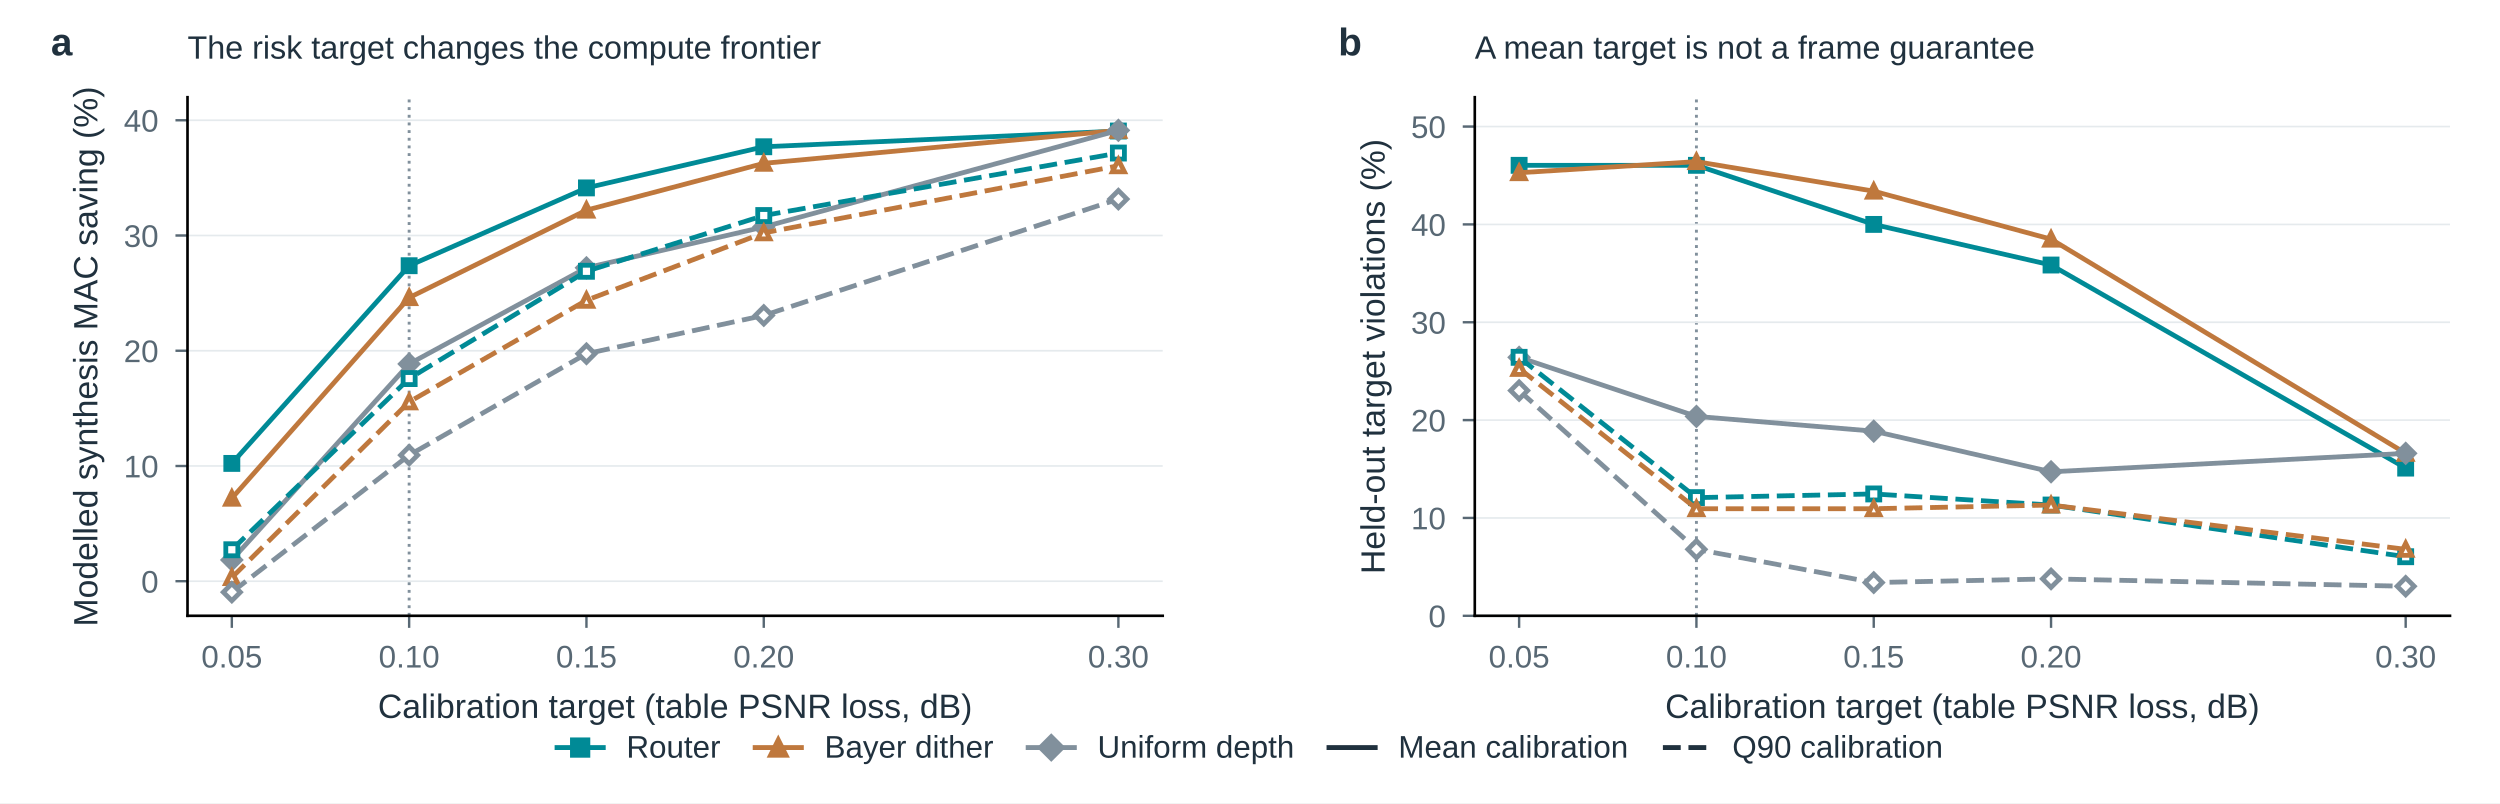
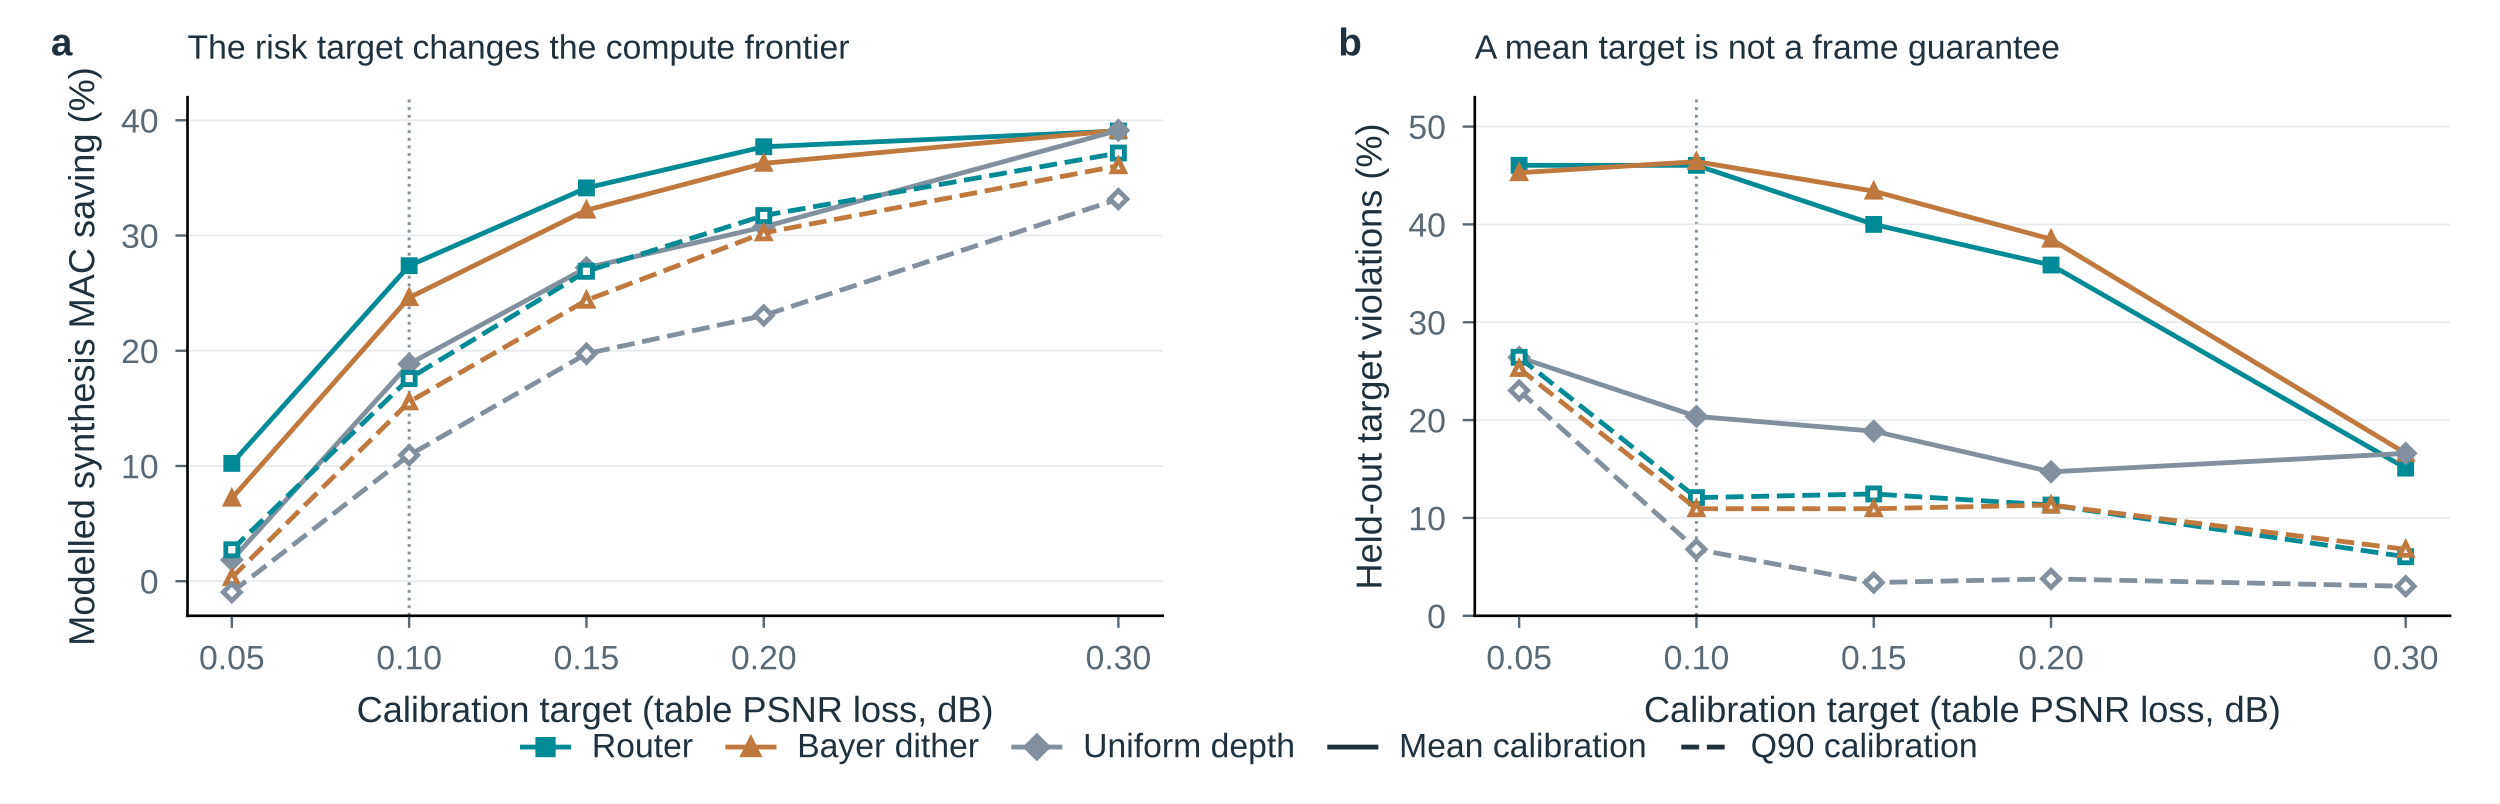
<svg xmlns="http://www.w3.org/2000/svg" xmlns:xlink="http://www.w3.org/1999/xlink" width="518.74pt" height="166.656pt" viewBox="0 0 518.74 166.656" version="1.1">
  <defs>
    <style type="text/css">*{stroke-linejoin: round; stroke-linecap: butt}</style>
  </defs>
  <g id="figure_1">
    <g id="patch_1">
      <path d="M 0 166.656 L 518.74 166.656 L 518.74 0 L 0 0 z " style="fill: #ffffff" />
    </g>
    <g id="axes_1">
      <g id="patch_2">
        <path d="M 38.906 127.774 L 241.259 127.774 L 241.259 20.171 L 38.906 20.171 z " style="fill: #ffffff" />
      </g>
      <g id="line2d_1">
-         <path d="M 84.895 127.774 L 84.895 20.171 " clip-path="url(#p15aeeb76e7)" style="fill: none; stroke-dasharray: 0.6,0.99; stroke-dashoffset: 0; stroke: #81909c; stroke-width: 0.6" />
+         <path d="M 84.895 127.774 L 84.895 20.171 " clip-path="url(#p3a3e475bf5)" style="fill: none; stroke-dasharray: 0.6,0.99; stroke-dashoffset: 0; stroke: #81909c; stroke-width: 0.6" />
      </g>
      <g id="matplotlib.axis_1">
        <g id="xtick_1">
          <g id="line2d_2">
            <defs>
              <path id="m399702b5b7" d="M 0 0 L 0 2.5 " style="stroke: #586874; stroke-width: 0.5" />
            </defs>
            <g>
              <use xlink:href="#m399702b5b7" x="48.103" y="127.774" style="fill: #586874; stroke: #586874; stroke-width: 0.5" />
            </g>
          </g>
          <g id="text_1">
-             <text style="font-size: 6.5px; font-family: 'Liberation Sans'; text-anchor: middle; fill: #586874" x="48.103" y="138.507" transform="rotate(-0 48.10339 138.5066)">0.05</text>
+             <text style="font-size: 7px; font-family: 'Liberation Sans'; text-anchor: middle; fill: #586874" x="48.103" y="138.871" transform="rotate(-0 48.10339 138.8707)">0.05</text>
          </g>
        </g>
        <g id="xtick_2">
          <g id="line2d_3">
            <g>
              <use xlink:href="#m399702b5b7" x="84.895" y="127.774" style="fill: #586874; stroke: #586874; stroke-width: 0.5" />
            </g>
          </g>
          <g id="text_2">
-             <text style="font-size: 6.5px; font-family: 'Liberation Sans'; text-anchor: middle; fill: #586874" x="84.895" y="138.507" transform="rotate(-0 84.89492 138.5066)">0.10</text>
+             <text style="font-size: 7px; font-family: 'Liberation Sans'; text-anchor: middle; fill: #586874" x="84.895" y="138.871" transform="rotate(-0 84.89492 138.8707)">0.10</text>
          </g>
        </g>
        <g id="xtick_3">
          <g id="line2d_4">
            <g>
              <use xlink:href="#m399702b5b7" x="121.686" y="127.774" style="fill: #586874; stroke: #586874; stroke-width: 0.5" />
            </g>
          </g>
          <g id="text_3">
-             <text style="font-size: 6.5px; font-family: 'Liberation Sans'; text-anchor: middle; fill: #586874" x="121.686" y="138.507" transform="rotate(-0 121.6864 138.5066)">0.15</text>
+             <text style="font-size: 7px; font-family: 'Liberation Sans'; text-anchor: middle; fill: #586874" x="121.686" y="138.871" transform="rotate(-0 121.6864 138.8707)">0.15</text>
          </g>
        </g>
        <g id="xtick_4">
          <g id="line2d_5">
            <g>
              <use xlink:href="#m399702b5b7" x="158.478" y="127.774" style="fill: #586874; stroke: #586874; stroke-width: 0.5" />
            </g>
          </g>
          <g id="text_4">
-             <text style="font-size: 6.5px; font-family: 'Liberation Sans'; text-anchor: middle; fill: #586874" x="158.478" y="138.507" transform="rotate(-0 158.478 138.5066)">0.20</text>
+             <text style="font-size: 7px; font-family: 'Liberation Sans'; text-anchor: middle; fill: #586874" x="158.478" y="138.871" transform="rotate(-0 158.478 138.8707)">0.20</text>
          </g>
        </g>
        <g id="xtick_5">
          <g id="line2d_6">
            <g>
              <use xlink:href="#m399702b5b7" x="232.061" y="127.774" style="fill: #586874; stroke: #586874; stroke-width: 0.5" />
            </g>
          </g>
          <g id="text_5">
-             <text style="font-size: 6.5px; font-family: 'Liberation Sans'; text-anchor: middle; fill: #586874" x="232.061" y="138.507" transform="rotate(-0 232.061 138.5066)">0.30</text>
+             <text style="font-size: 7px; font-family: 'Liberation Sans'; text-anchor: middle; fill: #586874" x="232.061" y="138.871" transform="rotate(-0 232.061 138.8707)">0.30</text>
          </g>
        </g>
        <g id="text_6">
-           <text style="font-size: 7px; font-family: 'Liberation Sans'; text-anchor: middle; fill: #20313e" x="140.082" y="148.971" transform="rotate(-0 140.0822 148.9707)">Calibration target (table PSNR loss, dB)</text>
+           <text style="font-size: 7.5px; font-family: 'Liberation Sans'; text-anchor: middle; fill: #20313e" x="140.082" y="149.804" transform="rotate(-0 140.0822 149.804)">Calibration target (table PSNR loss, dB)</text>
        </g>
      </g>
      <g id="matplotlib.axis_2">
        <g id="ytick_1">
          <g id="line2d_7">
-             <path d="M 38.906 120.601 L 241.259 120.601 " clip-path="url(#p15aeeb76e7)" style="fill: none; stroke: #e5eaed; stroke-width: 0.35; stroke-linecap: square" />
+             <path d="M 38.906 120.601 L 241.259 120.601 " clip-path="url(#p3a3e475bf5)" style="fill: none; stroke: #e5eaed; stroke-width: 0.35; stroke-linecap: square" />
          </g>
          <g id="line2d_8">
            <defs>
              <path id="m2a17d90eda" d="M 0 0 L -2.5 0 " style="stroke: #586874; stroke-width: 0.5" />
            </defs>
            <g>
              <use xlink:href="#m2a17d90eda" x="38.906" y="120.601" style="fill: #586874; stroke: #586874; stroke-width: 0.5" />
            </g>
          </g>
          <g id="text_7">
-             <text style="font-size: 6.5px; font-family: 'Liberation Sans'; text-anchor: end; fill: #586874" x="32.906" y="122.967" transform="rotate(-0 32.90551 122.967)">0</text>
+             <text style="font-size: 7px; font-family: 'Liberation Sans'; text-anchor: end; fill: #586874" x="32.906" y="123.149" transform="rotate(-0 32.90551 123.149)">0</text>
          </g>
        </g>
        <g id="ytick_2">
          <g id="line2d_9">
-             <path d="M 38.906 96.689 L 241.259 96.689 " clip-path="url(#p15aeeb76e7)" style="fill: none; stroke: #e5eaed; stroke-width: 0.35; stroke-linecap: square" />
+             <path d="M 38.906 96.689 L 241.259 96.689 " clip-path="url(#p3a3e475bf5)" style="fill: none; stroke: #e5eaed; stroke-width: 0.35; stroke-linecap: square" />
          </g>
          <g id="line2d_10">
            <g>
              <use xlink:href="#m2a17d90eda" x="38.906" y="96.689" style="fill: #586874; stroke: #586874; stroke-width: 0.5" />
            </g>
          </g>
          <g id="text_8">
-             <text style="font-size: 6.5px; font-family: 'Liberation Sans'; text-anchor: end; fill: #586874" x="32.906" y="99.055" transform="rotate(-0 32.90551 99.05519)">10</text>
+             <text style="font-size: 7px; font-family: 'Liberation Sans'; text-anchor: end; fill: #586874" x="32.906" y="99.237" transform="rotate(-0 32.90551 99.2372)">10</text>
          </g>
        </g>
        <g id="ytick_3">
          <g id="line2d_11">
-             <path d="M 38.906 72.777 L 241.259 72.777 " clip-path="url(#p15aeeb76e7)" style="fill: none; stroke: #e5eaed; stroke-width: 0.35; stroke-linecap: square" />
+             <path d="M 38.906 72.777 L 241.259 72.777 " clip-path="url(#p3a3e475bf5)" style="fill: none; stroke: #e5eaed; stroke-width: 0.35; stroke-linecap: square" />
          </g>
          <g id="line2d_12">
            <g>
              <use xlink:href="#m2a17d90eda" x="38.906" y="72.777" style="fill: #586874; stroke: #586874; stroke-width: 0.5" />
            </g>
          </g>
          <g id="text_9">
-             <text style="font-size: 6.5px; font-family: 'Liberation Sans'; text-anchor: end; fill: #586874" x="32.906" y="75.143" transform="rotate(-0 32.90551 75.14338)">20</text>
+             <text style="font-size: 7px; font-family: 'Liberation Sans'; text-anchor: end; fill: #586874" x="32.906" y="75.325" transform="rotate(-0 32.90551 75.32539)">20</text>
          </g>
        </g>
        <g id="ytick_4">
          <g id="line2d_13">
-             <path d="M 38.906 48.865 L 241.259 48.865 " clip-path="url(#p15aeeb76e7)" style="fill: none; stroke: #e5eaed; stroke-width: 0.35; stroke-linecap: square" />
+             <path d="M 38.906 48.865 L 241.259 48.865 " clip-path="url(#p3a3e475bf5)" style="fill: none; stroke: #e5eaed; stroke-width: 0.35; stroke-linecap: square" />
          </g>
          <g id="line2d_14">
            <g>
              <use xlink:href="#m2a17d90eda" x="38.906" y="48.865" style="fill: #586874; stroke: #586874; stroke-width: 0.5" />
            </g>
          </g>
          <g id="text_10">
-             <text style="font-size: 6.5px; font-family: 'Liberation Sans'; text-anchor: end; fill: #586874" x="32.906" y="51.232" transform="rotate(-0 32.90551 51.23157)">30</text>
+             <text style="font-size: 7px; font-family: 'Liberation Sans'; text-anchor: end; fill: #586874" x="32.906" y="51.414" transform="rotate(-0 32.90551 51.41358)">30</text>
          </g>
        </g>
        <g id="ytick_5">
          <g id="line2d_15">
-             <path d="M 38.906 24.954 L 241.259 24.954 " clip-path="url(#p15aeeb76e7)" style="fill: none; stroke: #e5eaed; stroke-width: 0.35; stroke-linecap: square" />
+             <path d="M 38.906 24.954 L 241.259 24.954 " clip-path="url(#p3a3e475bf5)" style="fill: none; stroke: #e5eaed; stroke-width: 0.35; stroke-linecap: square" />
          </g>
          <g id="line2d_16">
            <g>
              <use xlink:href="#m2a17d90eda" x="38.906" y="24.954" style="fill: #586874; stroke: #586874; stroke-width: 0.5" />
            </g>
          </g>
          <g id="text_11">
-             <text style="font-size: 6.5px; font-family: 'Liberation Sans'; text-anchor: end; fill: #586874" x="32.906" y="27.32" transform="rotate(-0 32.90551 27.31976)">40</text>
+             <text style="font-size: 7px; font-family: 'Liberation Sans'; text-anchor: end; fill: #586874" x="32.906" y="27.502" transform="rotate(-0 32.90551 27.50177)">40</text>
          </g>
        </g>
        <g id="text_12">
-           <text style="font-size: 7px; font-family: 'Liberation Sans'; text-anchor: middle; fill: #20313e" x="20.203" y="73.973" transform="rotate(-90 20.20315 73.97288)">Modelled synthesis MAC saving (%)</text>
+           <text style="font-size: 7.5px; font-family: 'Liberation Sans'; text-anchor: middle; fill: #20313e" x="19.542" y="73.973" transform="rotate(-90 19.54183 73.97288)">Modelled synthesis MAC saving (%)</text>
        </g>
      </g>
      <g id="line2d_17">
-         <path d="M 48.103 96.156 L 84.895 55.134 L 121.686 38.99 L 158.478 30.451 L 232.061 27.185 " clip-path="url(#p15aeeb76e7)" style="fill: none; stroke: #008a96; stroke-linecap: square" />
+         <path d="M 48.103 96.156 L 84.895 55.134 L 121.686 38.99 L 158.478 30.451 L 232.061 27.185 " clip-path="url(#p3a3e475bf5)" style="fill: none; stroke: #008a96; stroke-linecap: square" />
        <defs>
          <path id="m1e3f092881" d="M -1.25 1.25 L 1.25 1.25 L 1.25 -1.25 L -1.25 -1.25 z " style="stroke: #008a96; stroke-linejoin: miter" />
        </defs>
-         <g clip-path="url(#p15aeeb76e7)">
+         <g clip-path="url(#p3a3e475bf5)">
          <use xlink:href="#m1e3f092881" x="48.103" y="96.156" style="fill: #008a96; stroke: #008a96; stroke-linejoin: miter" />
          <use xlink:href="#m1e3f092881" x="84.895" y="55.134" style="fill: #008a96; stroke: #008a96; stroke-linejoin: miter" />
          <use xlink:href="#m1e3f092881" x="121.686" y="38.99" style="fill: #008a96; stroke: #008a96; stroke-linejoin: miter" />
          <use xlink:href="#m1e3f092881" x="158.478" y="30.451" style="fill: #008a96; stroke: #008a96; stroke-linejoin: miter" />
          <use xlink:href="#m1e3f092881" x="232.061" y="27.185" style="fill: #008a96; stroke: #008a96; stroke-linejoin: miter" />
        </g>
      </g>
      <g id="line2d_18">
-         <path d="M 48.103 103.385 L 84.895 61.759 L 121.686 43.605 L 158.478 33.89 L 232.061 27.047 " clip-path="url(#p15aeeb76e7)" style="fill: none; stroke: #bf783d; stroke-linecap: square" />
+         <path d="M 48.103 103.385 L 84.895 61.759 L 121.686 43.605 L 158.478 33.89 L 232.061 27.047 " clip-path="url(#p3a3e475bf5)" style="fill: none; stroke: #bf783d; stroke-linecap: square" />
        <defs>
          <path id="mcc4f6af50c" d="M 0 -1.25 L -1.25 1.25 L 1.25 1.25 z " style="stroke: #bf783d; stroke-linejoin: miter" />
        </defs>
-         <g clip-path="url(#p15aeeb76e7)">
+         <g clip-path="url(#p3a3e475bf5)">
          <use xlink:href="#mcc4f6af50c" x="48.103" y="103.385" style="fill: #bf783d; stroke: #bf783d; stroke-linejoin: miter" />
          <use xlink:href="#mcc4f6af50c" x="84.895" y="61.759" style="fill: #bf783d; stroke: #bf783d; stroke-linejoin: miter" />
          <use xlink:href="#mcc4f6af50c" x="121.686" y="43.605" style="fill: #bf783d; stroke: #bf783d; stroke-linejoin: miter" />
          <use xlink:href="#mcc4f6af50c" x="158.478" y="33.89" style="fill: #bf783d; stroke: #bf783d; stroke-linejoin: miter" />
          <use xlink:href="#mcc4f6af50c" x="232.061" y="27.047" style="fill: #bf783d; stroke: #bf783d; stroke-linejoin: miter" />
        </g>
      </g>
      <g id="line2d_19">
-         <path d="M 48.103 116.19 L 84.895 75.516 L 121.686 55.563 L 158.478 47.089 L 232.061 27.047 " clip-path="url(#p15aeeb76e7)" style="fill: none; stroke: #81909c; stroke-linecap: square" />
+         <path d="M 48.103 116.19 L 84.895 75.516 L 121.686 55.563 L 158.478 47.089 L 232.061 27.047 " clip-path="url(#p3a3e475bf5)" style="fill: none; stroke: #81909c; stroke-linecap: square" />
        <defs>
          <path id="m393e4e84a0" d="M -0 1.768 L 1.768 0 L 0 -1.768 L -1.768 -0 z " style="stroke: #81909c; stroke-linejoin: miter" />
        </defs>
-         <g clip-path="url(#p15aeeb76e7)">
+         <g clip-path="url(#p3a3e475bf5)">
          <use xlink:href="#m393e4e84a0" x="48.103" y="116.19" style="fill: #81909c; stroke: #81909c; stroke-linejoin: miter" />
          <use xlink:href="#m393e4e84a0" x="84.895" y="75.516" style="fill: #81909c; stroke: #81909c; stroke-linejoin: miter" />
          <use xlink:href="#m393e4e84a0" x="121.686" y="55.563" style="fill: #81909c; stroke: #81909c; stroke-linejoin: miter" />
          <use xlink:href="#m393e4e84a0" x="158.478" y="47.089" style="fill: #81909c; stroke: #81909c; stroke-linejoin: miter" />
          <use xlink:href="#m393e4e84a0" x="232.061" y="27.047" style="fill: #81909c; stroke: #81909c; stroke-linejoin: miter" />
        </g>
      </g>
      <g id="line2d_20">
-         <path d="M 48.103 114.072 L 84.895 78.55 L 121.686 56.29 L 158.478 44.722 L 232.061 31.756 " clip-path="url(#p15aeeb76e7)" style="fill: none; stroke-dasharray: 3.7,1.6; stroke-dashoffset: 0; stroke: #008a96" />
+         <path d="M 48.103 114.072 L 84.895 78.55 L 121.686 56.29 L 158.478 44.722 L 232.061 31.756 " clip-path="url(#p3a3e475bf5)" style="fill: none; stroke-dasharray: 3.7,1.6; stroke-dashoffset: 0; stroke: #008a96" />
        <defs>
          <path id="m2aea7db085" d="M -1.25 1.25 L 1.25 1.25 L 1.25 -1.25 L -1.25 -1.25 z " style="stroke: #008a96; stroke-linejoin: miter" />
        </defs>
-         <g clip-path="url(#p15aeeb76e7)">
+         <g clip-path="url(#p3a3e475bf5)">
          <use xlink:href="#m2aea7db085" x="48.103" y="114.072" style="fill: #ffffff; stroke: #008a96; stroke-linejoin: miter" />
          <use xlink:href="#m2aea7db085" x="84.895" y="78.55" style="fill: #ffffff; stroke: #008a96; stroke-linejoin: miter" />
          <use xlink:href="#m2aea7db085" x="121.686" y="56.29" style="fill: #ffffff; stroke: #008a96; stroke-linejoin: miter" />
          <use xlink:href="#m2aea7db085" x="158.478" y="44.722" style="fill: #ffffff; stroke: #008a96; stroke-linejoin: miter" />
          <use xlink:href="#m2aea7db085" x="232.061" y="31.756" style="fill: #ffffff; stroke: #008a96; stroke-linejoin: miter" />
        </g>
      </g>
      <g id="line2d_21">
-         <path d="M 48.103 119.836 L 84.895 83.398 L 121.686 62.305 L 158.478 48.315 L 232.061 34.396 " clip-path="url(#p15aeeb76e7)" style="fill: none; stroke-dasharray: 3.7,1.6; stroke-dashoffset: 0; stroke: #bf783d" />
+         <path d="M 48.103 119.836 L 84.895 83.398 L 121.686 62.305 L 158.478 48.315 L 232.061 34.396 " clip-path="url(#p3a3e475bf5)" style="fill: none; stroke-dasharray: 3.7,1.6; stroke-dashoffset: 0; stroke: #bf783d" />
        <defs>
          <path id="mb04d1a4e3b" d="M 0 -1.25 L -1.25 1.25 L 1.25 1.25 z " style="stroke: #bf783d; stroke-linejoin: miter" />
        </defs>
-         <g clip-path="url(#p15aeeb76e7)">
+         <g clip-path="url(#p3a3e475bf5)">
          <use xlink:href="#mb04d1a4e3b" x="48.103" y="119.836" style="fill: #ffffff; stroke: #bf783d; stroke-linejoin: miter" />
          <use xlink:href="#mb04d1a4e3b" x="84.895" y="83.398" style="fill: #ffffff; stroke: #bf783d; stroke-linejoin: miter" />
          <use xlink:href="#mb04d1a4e3b" x="121.686" y="62.305" style="fill: #ffffff; stroke: #bf783d; stroke-linejoin: miter" />
          <use xlink:href="#mb04d1a4e3b" x="158.478" y="48.315" style="fill: #ffffff; stroke: #bf783d; stroke-linejoin: miter" />
          <use xlink:href="#mb04d1a4e3b" x="232.061" y="34.396" style="fill: #ffffff; stroke: #bf783d; stroke-linejoin: miter" />
        </g>
      </g>
      <g id="line2d_22">
-         <path d="M 48.103 122.874 L 84.895 94.442 L 121.686 73.395 L 158.478 65.453 L 232.061 41.305 " clip-path="url(#p15aeeb76e7)" style="fill: none; stroke-dasharray: 3.7,1.6; stroke-dashoffset: 0; stroke: #81909c" />
+         <path d="M 48.103 122.874 L 84.895 94.442 L 121.686 73.395 L 158.478 65.453 L 232.061 41.305 " clip-path="url(#p3a3e475bf5)" style="fill: none; stroke-dasharray: 3.7,1.6; stroke-dashoffset: 0; stroke: #81909c" />
        <defs>
          <path id="mb551939280" d="M -0 1.768 L 1.768 0 L 0 -1.768 L -1.768 -0 z " style="stroke: #81909c; stroke-linejoin: miter" />
        </defs>
-         <g clip-path="url(#p15aeeb76e7)">
+         <g clip-path="url(#p3a3e475bf5)">
          <use xlink:href="#mb551939280" x="48.103" y="122.874" style="fill: #ffffff; stroke: #81909c; stroke-linejoin: miter" />
          <use xlink:href="#mb551939280" x="84.895" y="94.442" style="fill: #ffffff; stroke: #81909c; stroke-linejoin: miter" />
          <use xlink:href="#mb551939280" x="121.686" y="73.395" style="fill: #ffffff; stroke: #81909c; stroke-linejoin: miter" />
          <use xlink:href="#mb551939280" x="158.478" y="65.453" style="fill: #ffffff; stroke: #81909c; stroke-linejoin: miter" />
          <use xlink:href="#mb551939280" x="232.061" y="41.305" style="fill: #ffffff; stroke: #81909c; stroke-linejoin: miter" />
        </g>
      </g>
      <g id="patch_3">
        <path d="M 38.906 127.774 L 38.906 20.171 " style="fill: none; stroke: #000000; stroke-width: 0.55; stroke-linejoin: miter; stroke-linecap: square" />
      </g>
      <g id="patch_4">
        <path d="M 38.906 127.774 L 241.259 127.774 " style="fill: none; stroke: #000000; stroke-width: 0.55; stroke-linejoin: miter; stroke-linecap: square" />
      </g>
      <g id="text_13">
        <text style="font-weight: 700; font-size: 8px; font-family: 'Liberation Sans'; text-anchor: start; fill: #20313e" x="10.576" y="11.494" transform="rotate(-0 10.57604 11.49351)">a</text>
      </g>
      <g id="text_14">
-         <text style="font-size: 6.7px; font-family: 'Liberation Sans'; text-anchor: start; fill: #20313e" x="38.906" y="12.171" transform="rotate(-0 38.90551 12.17131)">The risk target changes the compute frontier</text>
+         <text style="font-size: 7px; font-family: 'Liberation Sans'; text-anchor: start; fill: #20313e" x="38.906" y="12.171" transform="rotate(-0 38.90551 12.17131)">The risk target changes the compute frontier</text>
      </g>
    </g>
    <g id="axes_2">
      <g id="patch_5">
        <path d="M 306.012 127.774 L 508.365 127.774 L 508.365 20.171 L 306.012 20.171 z " style="fill: #ffffff" />
      </g>
      <g id="line2d_23">
-         <path d="M 352.001 127.774 L 352.001 20.171 " clip-path="url(#p691e207ce5)" style="fill: none; stroke-dasharray: 0.6,0.99; stroke-dashoffset: 0; stroke: #81909c; stroke-width: 0.6" />
+         <path d="M 352.001 127.774 L 352.001 20.171 " clip-path="url(#pc4b9290b4c)" style="fill: none; stroke-dasharray: 0.6,0.99; stroke-dashoffset: 0; stroke: #81909c; stroke-width: 0.6" />
      </g>
      <g id="matplotlib.axis_3">
        <g id="xtick_6">
          <g id="line2d_24">
            <g>
              <use xlink:href="#m399702b5b7" x="315.21" y="127.774" style="fill: #586874; stroke: #586874; stroke-width: 0.5" />
            </g>
          </g>
          <g id="text_15">
-             <text style="font-size: 6.5px; font-family: 'Liberation Sans'; text-anchor: middle; fill: #586874" x="315.21" y="138.507" transform="rotate(-0 315.2099 138.5066)">0.05</text>
+             <text style="font-size: 7px; font-family: 'Liberation Sans'; text-anchor: middle; fill: #586874" x="315.21" y="138.871" transform="rotate(-0 315.2099 138.8707)">0.05</text>
          </g>
        </g>
        <g id="xtick_7">
          <g id="line2d_25">
            <g>
              <use xlink:href="#m399702b5b7" x="352.001" y="127.774" style="fill: #586874; stroke: #586874; stroke-width: 0.5" />
            </g>
          </g>
          <g id="text_16">
-             <text style="font-size: 6.5px; font-family: 'Liberation Sans'; text-anchor: middle; fill: #586874" x="352.001" y="138.507" transform="rotate(-0 352.0014 138.5066)">0.10</text>
+             <text style="font-size: 7px; font-family: 'Liberation Sans'; text-anchor: middle; fill: #586874" x="352.001" y="138.871" transform="rotate(-0 352.0014 138.8707)">0.10</text>
          </g>
        </g>
        <g id="xtick_8">
          <g id="line2d_26">
            <g>
              <use xlink:href="#m399702b5b7" x="388.793" y="127.774" style="fill: #586874; stroke: #586874; stroke-width: 0.5" />
            </g>
          </g>
          <g id="text_17">
-             <text style="font-size: 6.5px; font-family: 'Liberation Sans'; text-anchor: middle; fill: #586874" x="388.793" y="138.507" transform="rotate(-0 388.7929 138.5066)">0.15</text>
+             <text style="font-size: 7px; font-family: 'Liberation Sans'; text-anchor: middle; fill: #586874" x="388.793" y="138.871" transform="rotate(-0 388.7929 138.8707)">0.15</text>
          </g>
        </g>
        <g id="xtick_9">
          <g id="line2d_27">
            <g>
              <use xlink:href="#m399702b5b7" x="425.584" y="127.774" style="fill: #586874; stroke: #586874; stroke-width: 0.5" />
            </g>
          </g>
          <g id="text_18">
-             <text style="font-size: 6.5px; font-family: 'Liberation Sans'; text-anchor: middle; fill: #586874" x="425.584" y="138.507" transform="rotate(-0 425.5844 138.5066)">0.20</text>
+             <text style="font-size: 7px; font-family: 'Liberation Sans'; text-anchor: middle; fill: #586874" x="425.584" y="138.871" transform="rotate(-0 425.5844 138.8707)">0.20</text>
          </g>
        </g>
        <g id="xtick_10">
          <g id="line2d_28">
            <g>
              <use xlink:href="#m399702b5b7" x="499.167" y="127.774" style="fill: #586874; stroke: #586874; stroke-width: 0.5" />
            </g>
          </g>
          <g id="text_19">
-             <text style="font-size: 6.5px; font-family: 'Liberation Sans'; text-anchor: middle; fill: #586874" x="499.167" y="138.507" transform="rotate(-0 499.1675 138.5066)">0.30</text>
+             <text style="font-size: 7px; font-family: 'Liberation Sans'; text-anchor: middle; fill: #586874" x="499.167" y="138.871" transform="rotate(-0 499.1675 138.8707)">0.30</text>
          </g>
        </g>
        <g id="text_20">
-           <text style="font-size: 7px; font-family: 'Liberation Sans'; text-anchor: middle; fill: #20313e" x="407.189" y="148.971" transform="rotate(-0 407.1887 148.9707)">Calibration target (table PSNR loss, dB)</text>
+           <text style="font-size: 7.5px; font-family: 'Liberation Sans'; text-anchor: middle; fill: #20313e" x="407.189" y="149.804" transform="rotate(-0 407.1887 149.804)">Calibration target (table PSNR loss, dB)</text>
        </g>
      </g>
      <g id="matplotlib.axis_4">
        <g id="ytick_6">
          <g id="line2d_29">
-             <path d="M 306.012 127.774 L 508.365 127.774 " clip-path="url(#p691e207ce5)" style="fill: none; stroke: #e5eaed; stroke-width: 0.35; stroke-linecap: square" />
+             <path d="M 306.012 127.774 L 508.365 127.774 " clip-path="url(#pc4b9290b4c)" style="fill: none; stroke: #e5eaed; stroke-width: 0.35; stroke-linecap: square" />
          </g>
          <g id="line2d_30">
            <g>
              <use xlink:href="#m2a17d90eda" x="306.012" y="127.774" style="fill: #586874; stroke: #586874; stroke-width: 0.5" />
            </g>
          </g>
          <g id="text_21">
-             <text style="font-size: 6.5px; font-family: 'Liberation Sans'; text-anchor: end; fill: #586874" x="300.012" y="130.141" transform="rotate(-0 300.012 130.1405)">0</text>
+             <text style="font-size: 7px; font-family: 'Liberation Sans'; text-anchor: end; fill: #586874" x="300.012" y="130.323" transform="rotate(-0 300.012 130.3226)">0</text>
          </g>
        </g>
        <g id="ytick_7">
          <g id="line2d_31">
-             <path d="M 306.012 107.472 L 508.365 107.472 " clip-path="url(#p691e207ce5)" style="fill: none; stroke: #e5eaed; stroke-width: 0.35; stroke-linecap: square" />
+             <path d="M 306.012 107.472 L 508.365 107.472 " clip-path="url(#pc4b9290b4c)" style="fill: none; stroke: #e5eaed; stroke-width: 0.35; stroke-linecap: square" />
          </g>
          <g id="line2d_32">
            <g>
              <use xlink:href="#m2a17d90eda" x="306.012" y="107.472" style="fill: #586874; stroke: #586874; stroke-width: 0.5" />
            </g>
          </g>
          <g id="text_22">
-             <text style="font-size: 6.5px; font-family: 'Liberation Sans'; text-anchor: end; fill: #586874" x="300.012" y="109.838" transform="rotate(-0 300.012 109.8381)">10</text>
+             <text style="font-size: 7px; font-family: 'Liberation Sans'; text-anchor: end; fill: #586874" x="300.012" y="110.02" transform="rotate(-0 300.012 110.0201)">10</text>
          </g>
        </g>
        <g id="ytick_8">
          <g id="line2d_33">
-             <path d="M 306.012 87.169 L 508.365 87.169 " clip-path="url(#p691e207ce5)" style="fill: none; stroke: #e5eaed; stroke-width: 0.35; stroke-linecap: square" />
+             <path d="M 306.012 87.169 L 508.365 87.169 " clip-path="url(#pc4b9290b4c)" style="fill: none; stroke: #e5eaed; stroke-width: 0.35; stroke-linecap: square" />
          </g>
          <g id="line2d_34">
            <g>
              <use xlink:href="#m2a17d90eda" x="306.012" y="87.169" style="fill: #586874; stroke: #586874; stroke-width: 0.5" />
            </g>
          </g>
          <g id="text_23">
-             <text style="font-size: 6.5px; font-family: 'Liberation Sans'; text-anchor: end; fill: #586874" x="300.012" y="89.536" transform="rotate(-0 300.012 89.53558)">20</text>
+             <text style="font-size: 7px; font-family: 'Liberation Sans'; text-anchor: end; fill: #586874" x="300.012" y="89.718" transform="rotate(-0 300.012 89.71759)">20</text>
          </g>
        </g>
        <g id="ytick_9">
          <g id="line2d_35">
-             <path d="M 306.012 66.867 L 508.365 66.867 " clip-path="url(#p691e207ce5)" style="fill: none; stroke: #e5eaed; stroke-width: 0.35; stroke-linecap: square" />
+             <path d="M 306.012 66.867 L 508.365 66.867 " clip-path="url(#pc4b9290b4c)" style="fill: none; stroke: #e5eaed; stroke-width: 0.35; stroke-linecap: square" />
          </g>
          <g id="line2d_36">
            <g>
              <use xlink:href="#m2a17d90eda" x="306.012" y="66.867" style="fill: #586874; stroke: #586874; stroke-width: 0.5" />
            </g>
          </g>
          <g id="text_24">
-             <text style="font-size: 6.5px; font-family: 'Liberation Sans'; text-anchor: end; fill: #586874" x="300.012" y="69.233" transform="rotate(-0 300.012 69.2331)">30</text>
+             <text style="font-size: 7px; font-family: 'Liberation Sans'; text-anchor: end; fill: #586874" x="300.012" y="69.415" transform="rotate(-0 300.012 69.41511)">30</text>
          </g>
        </g>
        <g id="ytick_10">
          <g id="line2d_37">
-             <path d="M 306.012 46.565 L 508.365 46.565 " clip-path="url(#p691e207ce5)" style="fill: none; stroke: #e5eaed; stroke-width: 0.35; stroke-linecap: square" />
+             <path d="M 306.012 46.565 L 508.365 46.565 " clip-path="url(#pc4b9290b4c)" style="fill: none; stroke: #e5eaed; stroke-width: 0.35; stroke-linecap: square" />
          </g>
          <g id="line2d_38">
            <g>
              <use xlink:href="#m2a17d90eda" x="306.012" y="46.565" style="fill: #586874; stroke: #586874; stroke-width: 0.5" />
            </g>
          </g>
          <g id="text_25">
-             <text style="font-size: 6.5px; font-family: 'Liberation Sans'; text-anchor: end; fill: #586874" x="300.012" y="48.931" transform="rotate(-0 300.012 48.93062)">40</text>
+             <text style="font-size: 7px; font-family: 'Liberation Sans'; text-anchor: end; fill: #586874" x="300.012" y="49.113" transform="rotate(-0 300.012 49.11263)">40</text>
          </g>
        </g>
        <g id="ytick_11">
          <g id="line2d_39">
-             <path d="M 306.012 26.262 L 508.365 26.262 " clip-path="url(#p691e207ce5)" style="fill: none; stroke: #e5eaed; stroke-width: 0.35; stroke-linecap: square" />
+             <path d="M 306.012 26.262 L 508.365 26.262 " clip-path="url(#pc4b9290b4c)" style="fill: none; stroke: #e5eaed; stroke-width: 0.35; stroke-linecap: square" />
          </g>
          <g id="line2d_40">
            <g>
              <use xlink:href="#m2a17d90eda" x="306.012" y="26.262" style="fill: #586874; stroke: #586874; stroke-width: 0.5" />
            </g>
          </g>
          <g id="text_26">
-             <text style="font-size: 6.5px; font-family: 'Liberation Sans'; text-anchor: end; fill: #586874" x="300.012" y="28.628" transform="rotate(-0 300.012 28.62814)">50</text>
+             <text style="font-size: 7px; font-family: 'Liberation Sans'; text-anchor: end; fill: #586874" x="300.012" y="28.81" transform="rotate(-0 300.012 28.81015)">50</text>
          </g>
        </g>
        <g id="text_27">
-           <text style="font-size: 7px; font-family: 'Liberation Sans'; text-anchor: middle; fill: #20313e" x="287.31" y="73.973" transform="rotate(-90 287.3096 73.97288)">Held-out target violations (%)</text>
+           <text style="font-size: 7.5px; font-family: 'Liberation Sans'; text-anchor: middle; fill: #20313e" x="286.648" y="73.973" transform="rotate(-90 286.6483 73.97288)">Held-out target violations (%)</text>
        </g>
      </g>
      <g id="line2d_41">
-         <path d="M 315.21 34.306 L 352.001 34.306 L 388.793 46.565 L 425.584 54.992 L 499.167 97.129 " clip-path="url(#p691e207ce5)" style="fill: none; stroke: #008a96; stroke-linecap: square" />
-         <g clip-path="url(#p691e207ce5)">
+         <path d="M 315.21 34.306 L 352.001 34.306 L 388.793 46.565 L 425.584 54.992 L 499.167 97.129 " clip-path="url(#pc4b9290b4c)" style="fill: none; stroke: #008a96; stroke-linecap: square" />
+         <g clip-path="url(#pc4b9290b4c)">
          <use xlink:href="#m1e3f092881" x="315.21" y="34.306" style="fill: #008a96; stroke: #008a96; stroke-linejoin: miter" />
          <use xlink:href="#m1e3f092881" x="352.001" y="34.306" style="fill: #008a96; stroke: #008a96; stroke-linejoin: miter" />
          <use xlink:href="#m1e3f092881" x="388.793" y="46.565" style="fill: #008a96; stroke: #008a96; stroke-linejoin: miter" />
          <use xlink:href="#m1e3f092881" x="425.584" y="54.992" style="fill: #008a96; stroke: #008a96; stroke-linejoin: miter" />
          <use xlink:href="#m1e3f092881" x="499.167" y="97.129" style="fill: #008a96; stroke: #008a96; stroke-linejoin: miter" />
        </g>
      </g>
      <g id="line2d_42">
-         <path d="M 315.21 35.839 L 352.001 33.54 L 388.793 39.669 L 425.584 49.629 L 499.167 94.065 " clip-path="url(#p691e207ce5)" style="fill: none; stroke: #bf783d; stroke-linecap: square" />
-         <g clip-path="url(#p691e207ce5)">
+         <path d="M 315.21 35.839 L 352.001 33.54 L 388.793 39.669 L 425.584 49.629 L 499.167 94.065 " clip-path="url(#pc4b9290b4c)" style="fill: none; stroke: #bf783d; stroke-linecap: square" />
+         <g clip-path="url(#pc4b9290b4c)">
          <use xlink:href="#mcc4f6af50c" x="315.21" y="35.839" style="fill: #bf783d; stroke: #bf783d; stroke-linejoin: miter" />
          <use xlink:href="#mcc4f6af50c" x="352.001" y="33.54" style="fill: #bf783d; stroke: #bf783d; stroke-linejoin: miter" />
          <use xlink:href="#mcc4f6af50c" x="388.793" y="39.669" style="fill: #bf783d; stroke: #bf783d; stroke-linejoin: miter" />
          <use xlink:href="#mcc4f6af50c" x="425.584" y="49.629" style="fill: #bf783d; stroke: #bf783d; stroke-linejoin: miter" />
          <use xlink:href="#mcc4f6af50c" x="499.167" y="94.065" style="fill: #bf783d; stroke: #bf783d; stroke-linejoin: miter" />
        </g>
      </g>
      <g id="line2d_43">
-         <path d="M 315.21 74.145 L 352.001 86.403 L 388.793 89.468 L 425.584 97.895 L 499.167 94.065 " clip-path="url(#p691e207ce5)" style="fill: none; stroke: #81909c; stroke-linecap: square" />
-         <g clip-path="url(#p691e207ce5)">
+         <path d="M 315.21 74.145 L 352.001 86.403 L 388.793 89.468 L 425.584 97.895 L 499.167 94.065 " clip-path="url(#pc4b9290b4c)" style="fill: none; stroke: #81909c; stroke-linecap: square" />
+         <g clip-path="url(#pc4b9290b4c)">
          <use xlink:href="#m393e4e84a0" x="315.21" y="74.145" style="fill: #81909c; stroke: #81909c; stroke-linejoin: miter" />
          <use xlink:href="#m393e4e84a0" x="352.001" y="86.403" style="fill: #81909c; stroke: #81909c; stroke-linejoin: miter" />
          <use xlink:href="#m393e4e84a0" x="388.793" y="89.468" style="fill: #81909c; stroke: #81909c; stroke-linejoin: miter" />
          <use xlink:href="#m393e4e84a0" x="425.584" y="97.895" style="fill: #81909c; stroke: #81909c; stroke-linejoin: miter" />
          <use xlink:href="#m393e4e84a0" x="499.167" y="94.065" style="fill: #81909c; stroke: #81909c; stroke-linejoin: miter" />
        </g>
      </g>
      <g id="line2d_44">
-         <path d="M 315.21 74.145 L 352.001 103.258 L 388.793 102.492 L 425.584 104.791 L 499.167 115.516 " clip-path="url(#p691e207ce5)" style="fill: none; stroke-dasharray: 3.7,1.6; stroke-dashoffset: 0; stroke: #008a96" />
-         <g clip-path="url(#p691e207ce5)">
+         <path d="M 315.21 74.145 L 352.001 103.258 L 388.793 102.492 L 425.584 104.791 L 499.167 115.516 " clip-path="url(#pc4b9290b4c)" style="fill: none; stroke-dasharray: 3.7,1.6; stroke-dashoffset: 0; stroke: #008a96" />
+         <g clip-path="url(#pc4b9290b4c)">
          <use xlink:href="#m2aea7db085" x="315.21" y="74.145" style="fill: #ffffff; stroke: #008a96; stroke-linejoin: miter" />
          <use xlink:href="#m2aea7db085" x="352.001" y="103.258" style="fill: #ffffff; stroke: #008a96; stroke-linejoin: miter" />
          <use xlink:href="#m2aea7db085" x="388.793" y="102.492" style="fill: #ffffff; stroke: #008a96; stroke-linejoin: miter" />
          <use xlink:href="#m2aea7db085" x="425.584" y="104.791" style="fill: #ffffff; stroke: #008a96; stroke-linejoin: miter" />
          <use xlink:href="#m2aea7db085" x="499.167" y="115.516" style="fill: #ffffff; stroke: #008a96; stroke-linejoin: miter" />
        </g>
      </g>
      <g id="line2d_45">
-         <path d="M 315.21 76.444 L 352.001 105.557 L 388.793 105.557 L 425.584 104.791 L 499.167 113.984 " clip-path="url(#p691e207ce5)" style="fill: none; stroke-dasharray: 3.7,1.6; stroke-dashoffset: 0; stroke: #bf783d" />
-         <g clip-path="url(#p691e207ce5)">
+         <path d="M 315.21 76.444 L 352.001 105.557 L 388.793 105.557 L 425.584 104.791 L 499.167 113.984 " clip-path="url(#pc4b9290b4c)" style="fill: none; stroke-dasharray: 3.7,1.6; stroke-dashoffset: 0; stroke: #bf783d" />
+         <g clip-path="url(#pc4b9290b4c)">
          <use xlink:href="#mb04d1a4e3b" x="315.21" y="76.444" style="fill: #ffffff; stroke: #bf783d; stroke-linejoin: miter" />
          <use xlink:href="#mb04d1a4e3b" x="352.001" y="105.557" style="fill: #ffffff; stroke: #bf783d; stroke-linejoin: miter" />
          <use xlink:href="#mb04d1a4e3b" x="388.793" y="105.557" style="fill: #ffffff; stroke: #bf783d; stroke-linejoin: miter" />
          <use xlink:href="#mb04d1a4e3b" x="425.584" y="104.791" style="fill: #ffffff; stroke: #bf783d; stroke-linejoin: miter" />
          <use xlink:href="#mb04d1a4e3b" x="499.167" y="113.984" style="fill: #ffffff; stroke: #bf783d; stroke-linejoin: miter" />
        </g>
      </g>
      <g id="line2d_46">
-         <path d="M 315.21 81.04 L 352.001 113.984 L 388.793 120.879 L 425.584 120.113 L 499.167 121.645 " clip-path="url(#p691e207ce5)" style="fill: none; stroke-dasharray: 3.7,1.6; stroke-dashoffset: 0; stroke: #81909c" />
-         <g clip-path="url(#p691e207ce5)">
+         <path d="M 315.21 81.04 L 352.001 113.984 L 388.793 120.879 L 425.584 120.113 L 499.167 121.645 " clip-path="url(#pc4b9290b4c)" style="fill: none; stroke-dasharray: 3.7,1.6; stroke-dashoffset: 0; stroke: #81909c" />
+         <g clip-path="url(#pc4b9290b4c)">
          <use xlink:href="#mb551939280" x="315.21" y="81.04" style="fill: #ffffff; stroke: #81909c; stroke-linejoin: miter" />
          <use xlink:href="#mb551939280" x="352.001" y="113.984" style="fill: #ffffff; stroke: #81909c; stroke-linejoin: miter" />
          <use xlink:href="#mb551939280" x="388.793" y="120.879" style="fill: #ffffff; stroke: #81909c; stroke-linejoin: miter" />
          <use xlink:href="#mb551939280" x="425.584" y="120.113" style="fill: #ffffff; stroke: #81909c; stroke-linejoin: miter" />
          <use xlink:href="#mb551939280" x="499.167" y="121.645" style="fill: #ffffff; stroke: #81909c; stroke-linejoin: miter" />
        </g>
      </g>
      <g id="patch_6">
        <path d="M 306.012 127.774 L 306.012 20.171 " style="fill: none; stroke: #000000; stroke-width: 0.55; stroke-linejoin: miter; stroke-linecap: square" />
      </g>
      <g id="patch_7">
        <path d="M 306.012 127.774 L 508.365 127.774 " style="fill: none; stroke: #000000; stroke-width: 0.55; stroke-linejoin: miter; stroke-linecap: square" />
      </g>
      <g id="text_28">
        <text style="font-weight: 700; font-size: 8px; font-family: 'Liberation Sans'; text-anchor: start; fill: #20313e" x="277.683" y="11.494" transform="rotate(-0 277.6825 11.49351)">b</text>
      </g>
      <g id="text_29">
-         <text style="font-size: 6.7px; font-family: 'Liberation Sans'; text-anchor: start; fill: #20313e" x="306.012" y="12.171" transform="rotate(-0 306.012 12.17131)">A mean target is not a frame guarantee</text>
+         <text style="font-size: 7px; font-family: 'Liberation Sans'; text-anchor: start; fill: #20313e" x="306.012" y="12.171" transform="rotate(-0 306.012 12.17131)">A mean target is not a frame guarantee</text>
      </g>
    </g>
    <g id="legend_1">
      <g id="line2d_47">
-         <path d="M 115.58 155.119 L 120.38 155.119 L 125.18 155.119 " style="fill: none; stroke: #008a96; stroke-linecap: square" />
+         <path d="M 108.396 155.014 L 113.196 155.014 L 117.996 155.014 " style="fill: none; stroke: #008a96; stroke-linecap: square" />
        <defs>
          <path id="m45db37ca7a" d="M -1.6 1.6 L 1.6 1.6 L 1.6 -1.6 L -1.6 -1.6 z " style="stroke: #008a96; stroke-linejoin: miter" />
        </defs>
        <g>
-           <use xlink:href="#m45db37ca7a" x="120.38" y="155.119" style="fill: #008a96; stroke: #008a96; stroke-linejoin: miter" />
+           <use xlink:href="#m45db37ca7a" x="113.196" y="155.014" style="fill: #008a96; stroke: #008a96; stroke-linejoin: miter" />
        </g>
      </g>
      <g id="text_30">
-         <text style="font-size: 6.5px; font-family: 'Liberation Sans'; text-anchor: start; fill: #20313e" x="129.98" y="157.219" transform="rotate(-0 129.9803 157.2191)">Router</text>
+         <text style="font-size: 7px; font-family: 'Liberation Sans'; text-anchor: start; fill: #20313e" x="122.796" y="157.114" transform="rotate(-0 122.7965 157.1139)">Router</text>
      </g>
      <g id="line2d_48">
-         <path d="M 156.688 155.119 L 161.488 155.119 L 166.288 155.119 " style="fill: none; stroke: #bf783d; stroke-linecap: square" />
+         <path d="M 151.005 155.014 L 155.805 155.014 L 160.605 155.014 " style="fill: none; stroke: #bf783d; stroke-linecap: square" />
        <defs>
          <path id="m9620e8bb66" d="M 0 -1.6 L -1.6 1.6 L 1.6 1.6 z " style="stroke: #bf783d; stroke-linejoin: miter" />
        </defs>
        <g>
-           <use xlink:href="#m9620e8bb66" x="161.488" y="155.119" style="fill: #bf783d; stroke: #bf783d; stroke-linejoin: miter" />
+           <use xlink:href="#m9620e8bb66" x="155.805" y="155.014" style="fill: #bf783d; stroke: #bf783d; stroke-linejoin: miter" />
        </g>
      </g>
      <g id="text_31">
-         <text style="font-size: 6.5px; font-family: 'Liberation Sans'; text-anchor: start; fill: #20313e" x="171.088" y="157.219" transform="rotate(-0 171.0884 157.2191)">Bayer dither</text>
+         <text style="font-size: 7px; font-family: 'Liberation Sans'; text-anchor: start; fill: #20313e" x="165.405" y="157.114" transform="rotate(-0 165.4052 157.1139)">Bayer dither</text>
      </g>
      <g id="line2d_49">
-         <path d="M 213.332 155.119 L 218.132 155.119 L 222.932 155.119 " style="fill: none; stroke: #81909c; stroke-linecap: square" />
+         <path d="M 210.344 155.014 L 215.144 155.014 L 219.944 155.014 " style="fill: none; stroke: #81909c; stroke-linecap: square" />
        <defs>
          <path id="mb786581f99" d="M -0 2.263 L 2.263 0 L 0 -2.263 L -2.263 -0 z " style="stroke: #81909c; stroke-linejoin: miter" />
        </defs>
        <g>
-           <use xlink:href="#mb786581f99" x="218.132" y="155.119" style="fill: #81909c; stroke: #81909c; stroke-linejoin: miter" />
+           <use xlink:href="#mb786581f99" x="215.144" y="155.014" style="fill: #81909c; stroke: #81909c; stroke-linejoin: miter" />
        </g>
      </g>
      <g id="text_32">
-         <text style="font-size: 6.5px; font-family: 'Liberation Sans'; text-anchor: start; fill: #20313e" x="227.732" y="157.219" transform="rotate(-0 227.7316 157.2191)">Uniform depth</text>
+         <text style="font-size: 7px; font-family: 'Liberation Sans'; text-anchor: start; fill: #20313e" x="224.744" y="157.114" transform="rotate(-0 224.744 157.1139)">Uniform depth</text>
      </g>
      <g id="line2d_50">
-         <path d="M 275.754 155.119 L 280.554 155.119 L 285.354 155.119 " style="fill: none; stroke: #20313e; stroke-linecap: square" />
+         <path d="M 275.906 155.014 L 280.706 155.014 L 285.506 155.014 " style="fill: none; stroke: #20313e; stroke-linecap: square" />
      </g>
      <g id="text_33">
-         <text style="font-size: 6.5px; font-family: 'Liberation Sans'; text-anchor: start; fill: #20313e" x="290.154" y="157.219" transform="rotate(-0 290.1536 157.2191)">Mean calibration</text>
+         <text style="font-size: 7px; font-family: 'Liberation Sans'; text-anchor: start; fill: #20313e" x="290.306" y="157.114" transform="rotate(-0 290.3062 157.1139)">Mean calibration</text>
      </g>
      <g id="line2d_51">
-         <path d="M 345.043 155.119 L 349.843 155.119 L 354.643 155.119 " style="fill: none; stroke-dasharray: 3.7,1.6; stroke-dashoffset: 0; stroke: #20313e" />
+         <path d="M 348.864 155.014 L 353.664 155.014 L 358.464 155.014 " style="fill: none; stroke-dasharray: 3.7,1.6; stroke-dashoffset: 0; stroke: #20313e" />
      </g>
      <g id="text_34">
-         <text style="font-size: 6.5px; font-family: 'Liberation Sans'; text-anchor: start; fill: #20313e" x="359.443" y="157.219" transform="rotate(-0 359.4433 157.2191)">Q90 calibration</text>
+         <text style="font-size: 7px; font-family: 'Liberation Sans'; text-anchor: start; fill: #20313e" x="363.264" y="157.114" transform="rotate(-0 363.2643 157.1139)">Q90 calibration</text>
      </g>
    </g>
  </g>
  <defs>
-     <clipPath id="p15aeeb76e7">
+     <clipPath id="p3a3e475bf5">
      <rect x="38.906" y="20.171" width="202.353" height="107.603" />
    </clipPath>
-     <clipPath id="p691e207ce5">
+     <clipPath id="pc4b9290b4c">
      <rect x="306.012" y="20.171" width="202.353" height="107.603" />
    </clipPath>
  </defs>
</svg>
